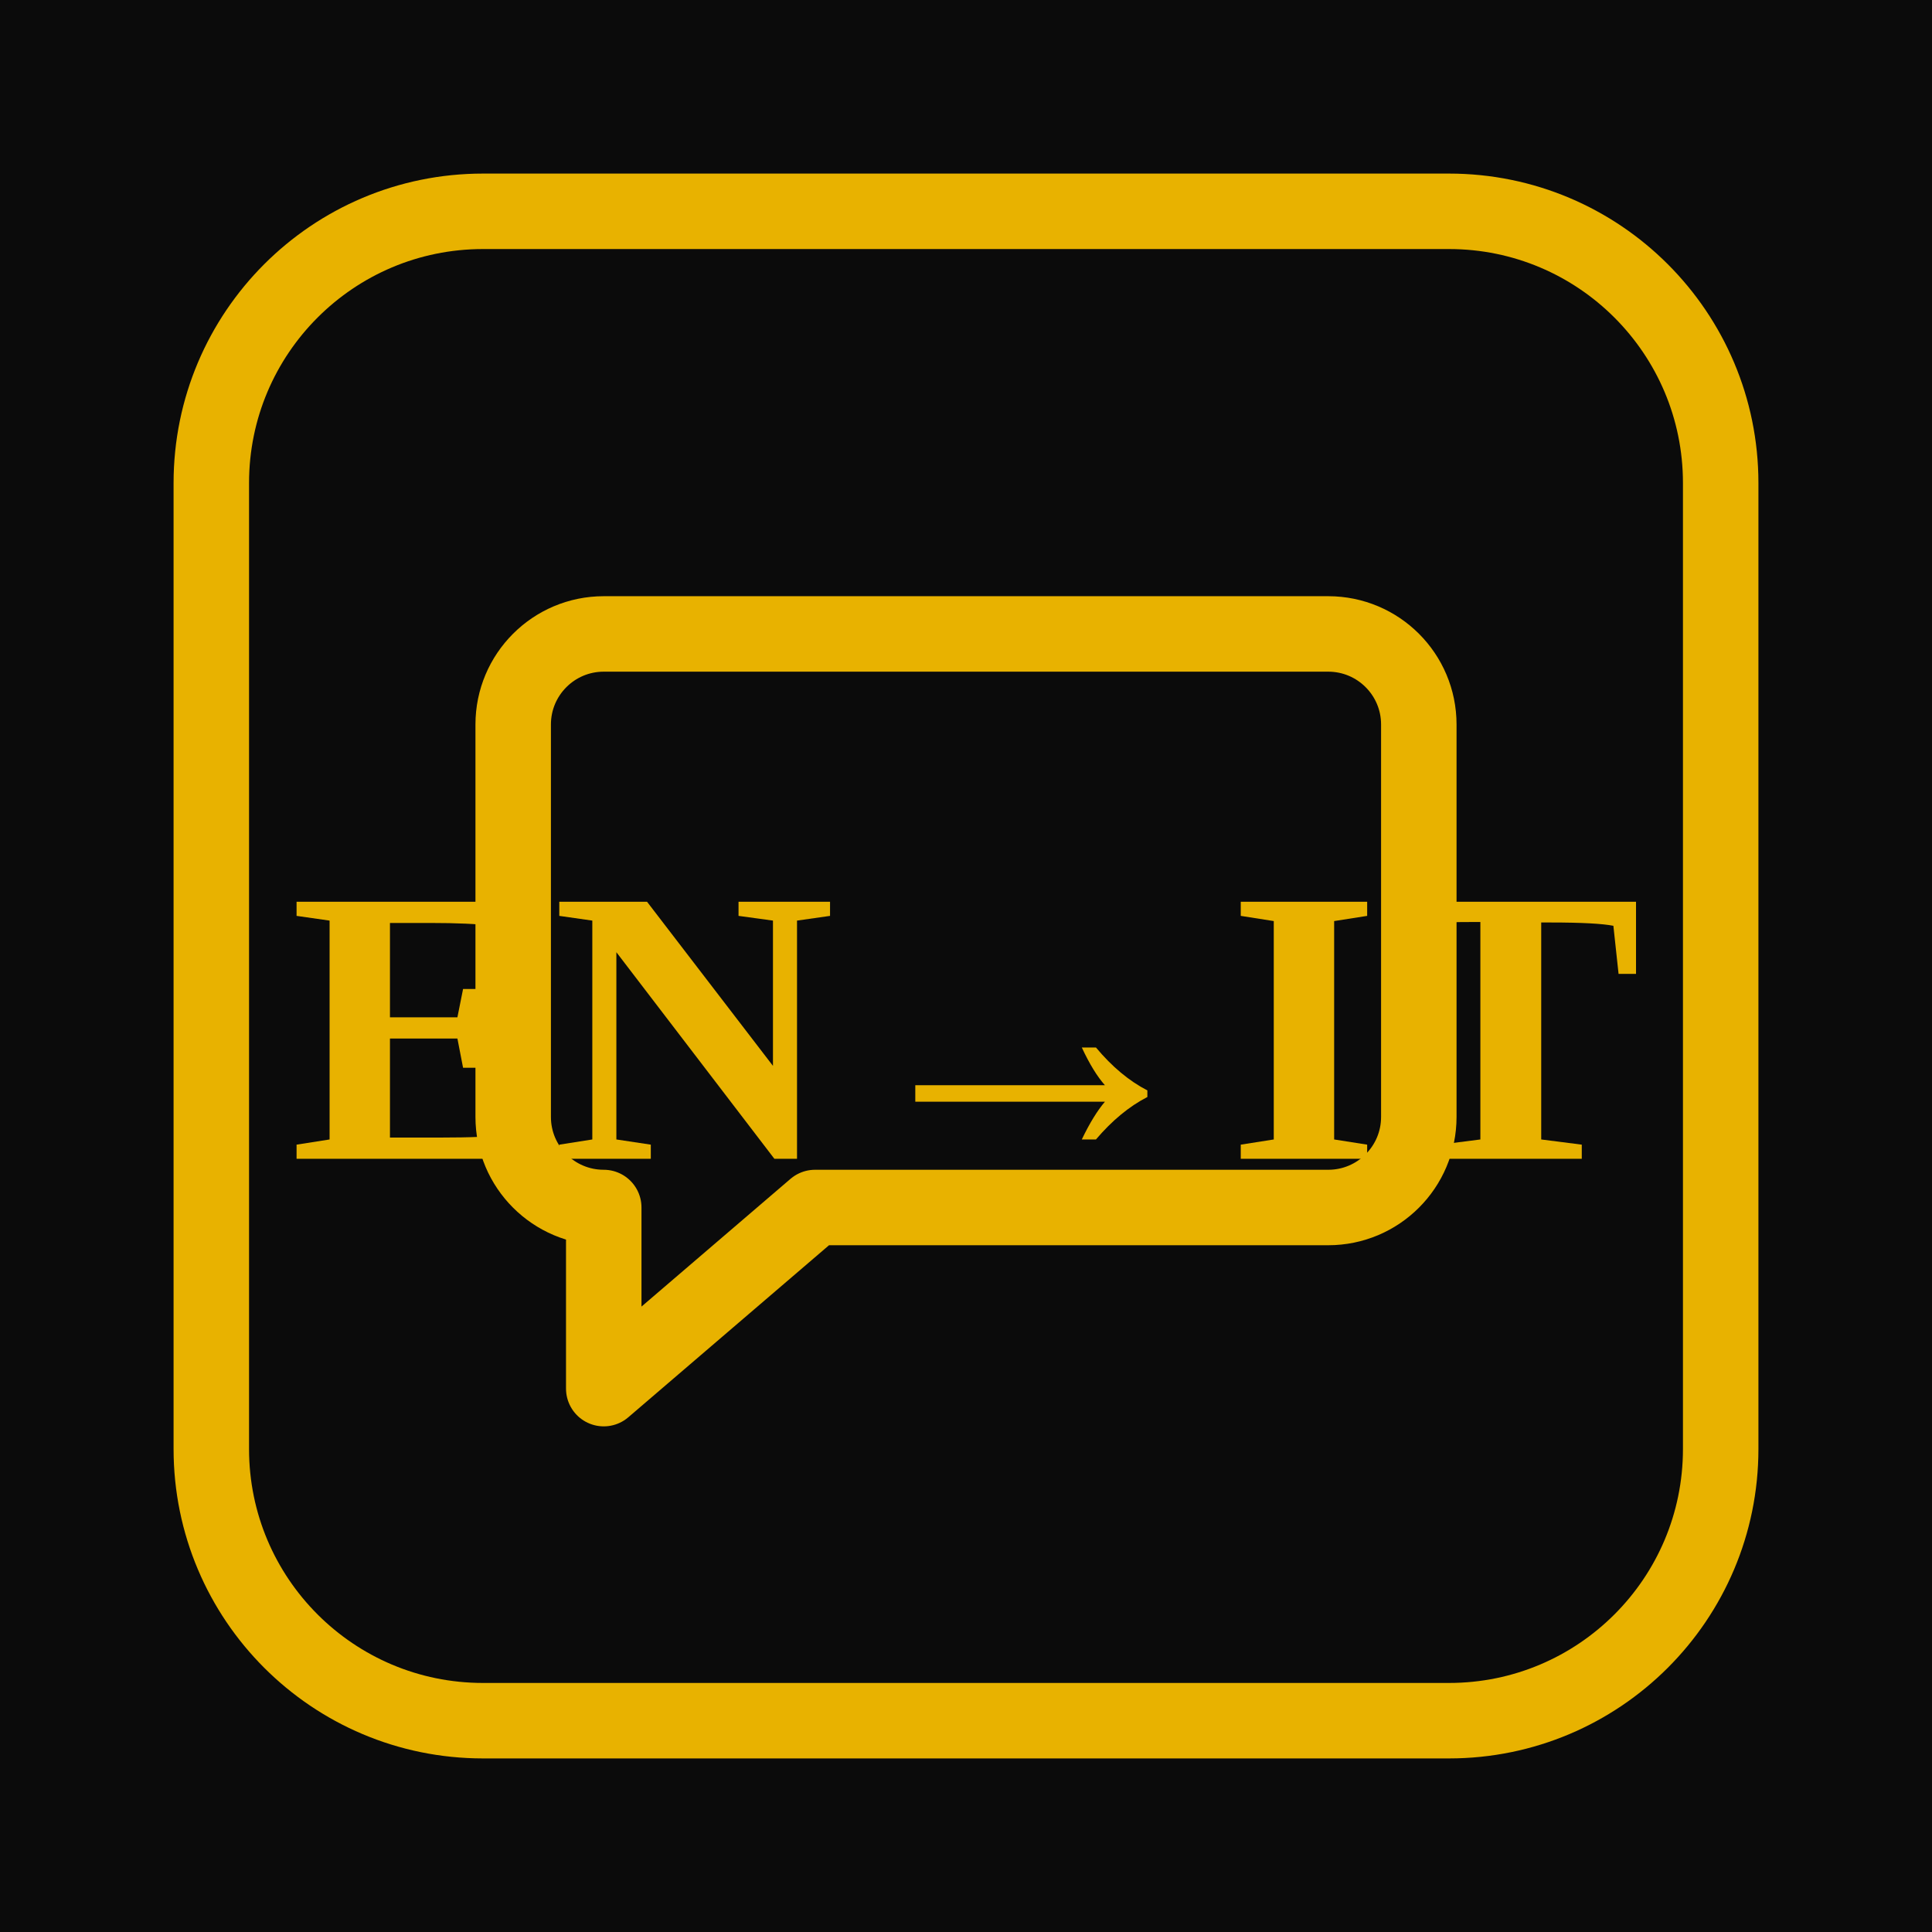
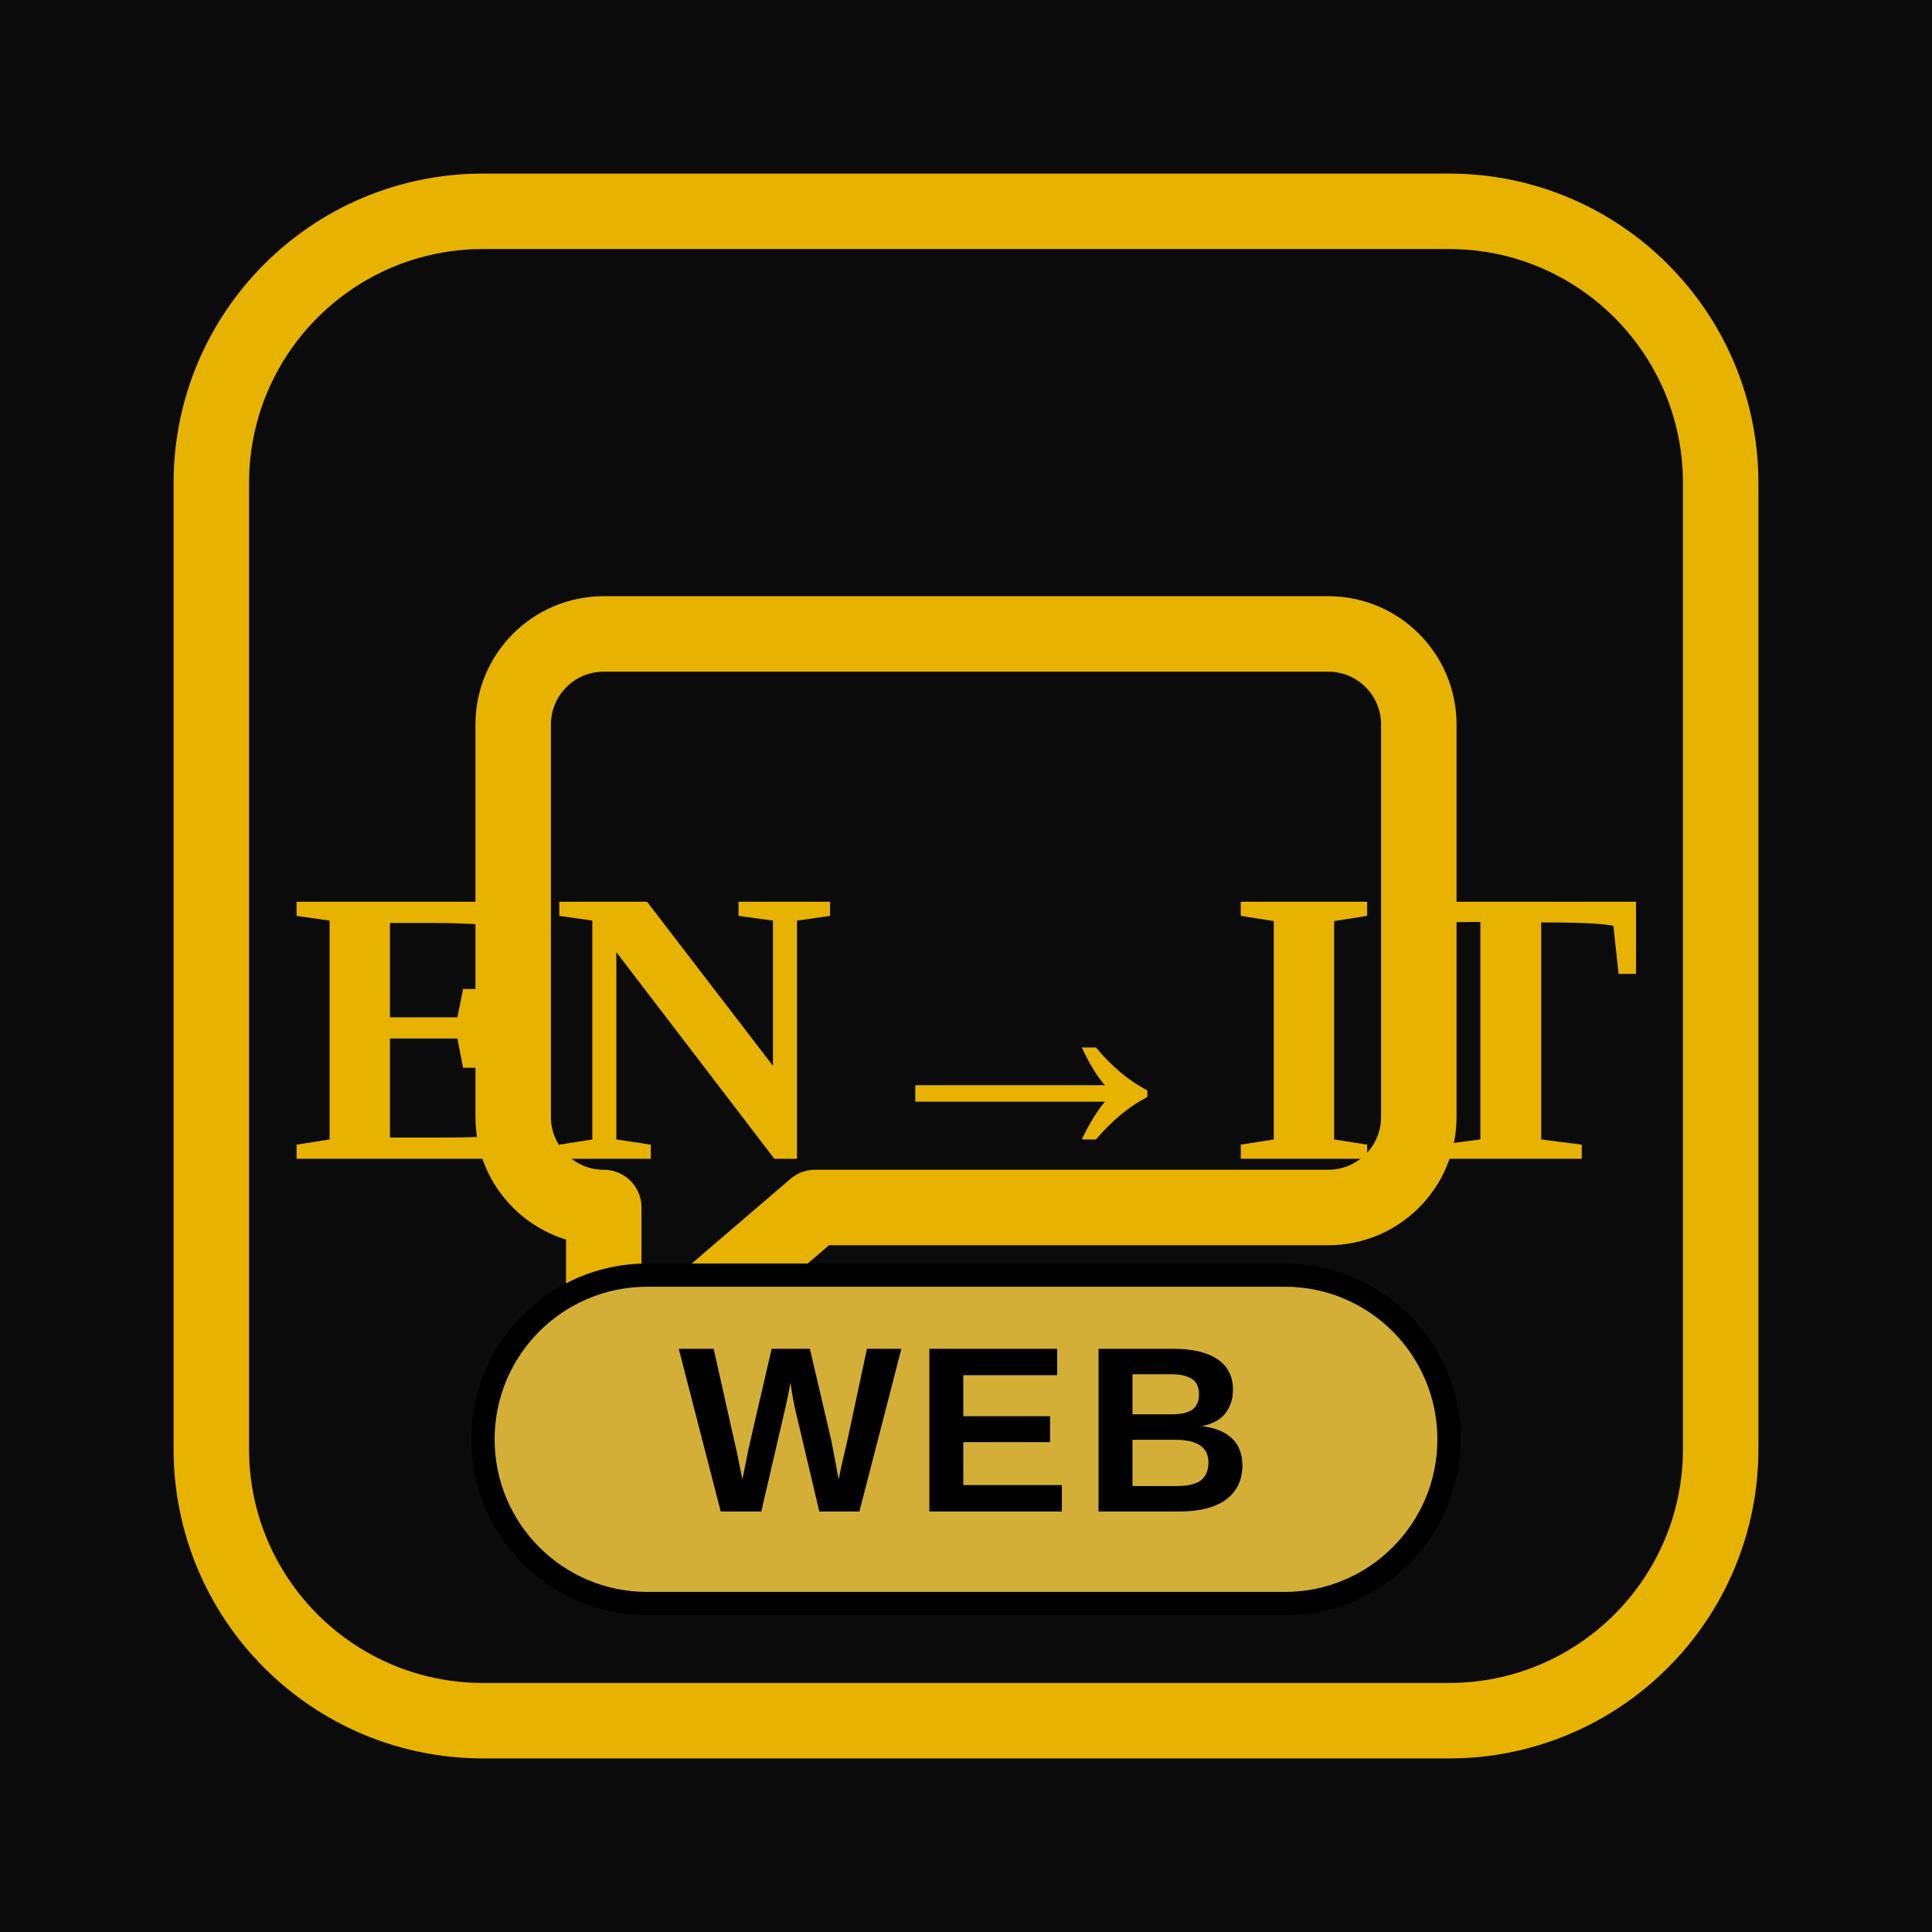
<svg xmlns="http://www.w3.org/2000/svg" viewBox="0 0 64 64" width="64" height="64">
  <rect width="64" height="64" fill="#0b0b0b" />
  <rect x="7" y="7" width="50" height="50" rx="9" fill="none" stroke="#E8B200" stroke-width="2.5" />
  <path d="M20 21h24a3 3 0 0 1 3 3v13a3 3 0 0 1-3 3H27l-7 6v-6h0a3 3 0 0 1-3-3V24a3 3 0 0 1 3-3z" fill="none" stroke="#E8B200" stroke-width="2.5" stroke-linejoin="round" />
  <text x="32" y="34" font-family="Georgia, 'Times New Roman', serif" font-size="13" font-weight="bold" fill="#E8B200" text-anchor="middle" dominant-baseline="central">EN→IT</text>
+   <g id="web-badge">
+     <rect x="16.00" y="42.24" width="32.00" height="10.88" rx="5.44" fill="#D4AF37" stroke="#000" stroke-width="0.77" />
+     <text x="32.00" y="50.07" text-anchor="middle" font-family="Arial,Helvetica,sans-serif" font-weight="900" font-size="7.83" fill="#000" letter-spacing="0.38">WEB</text>
+   </g>
</svg>
